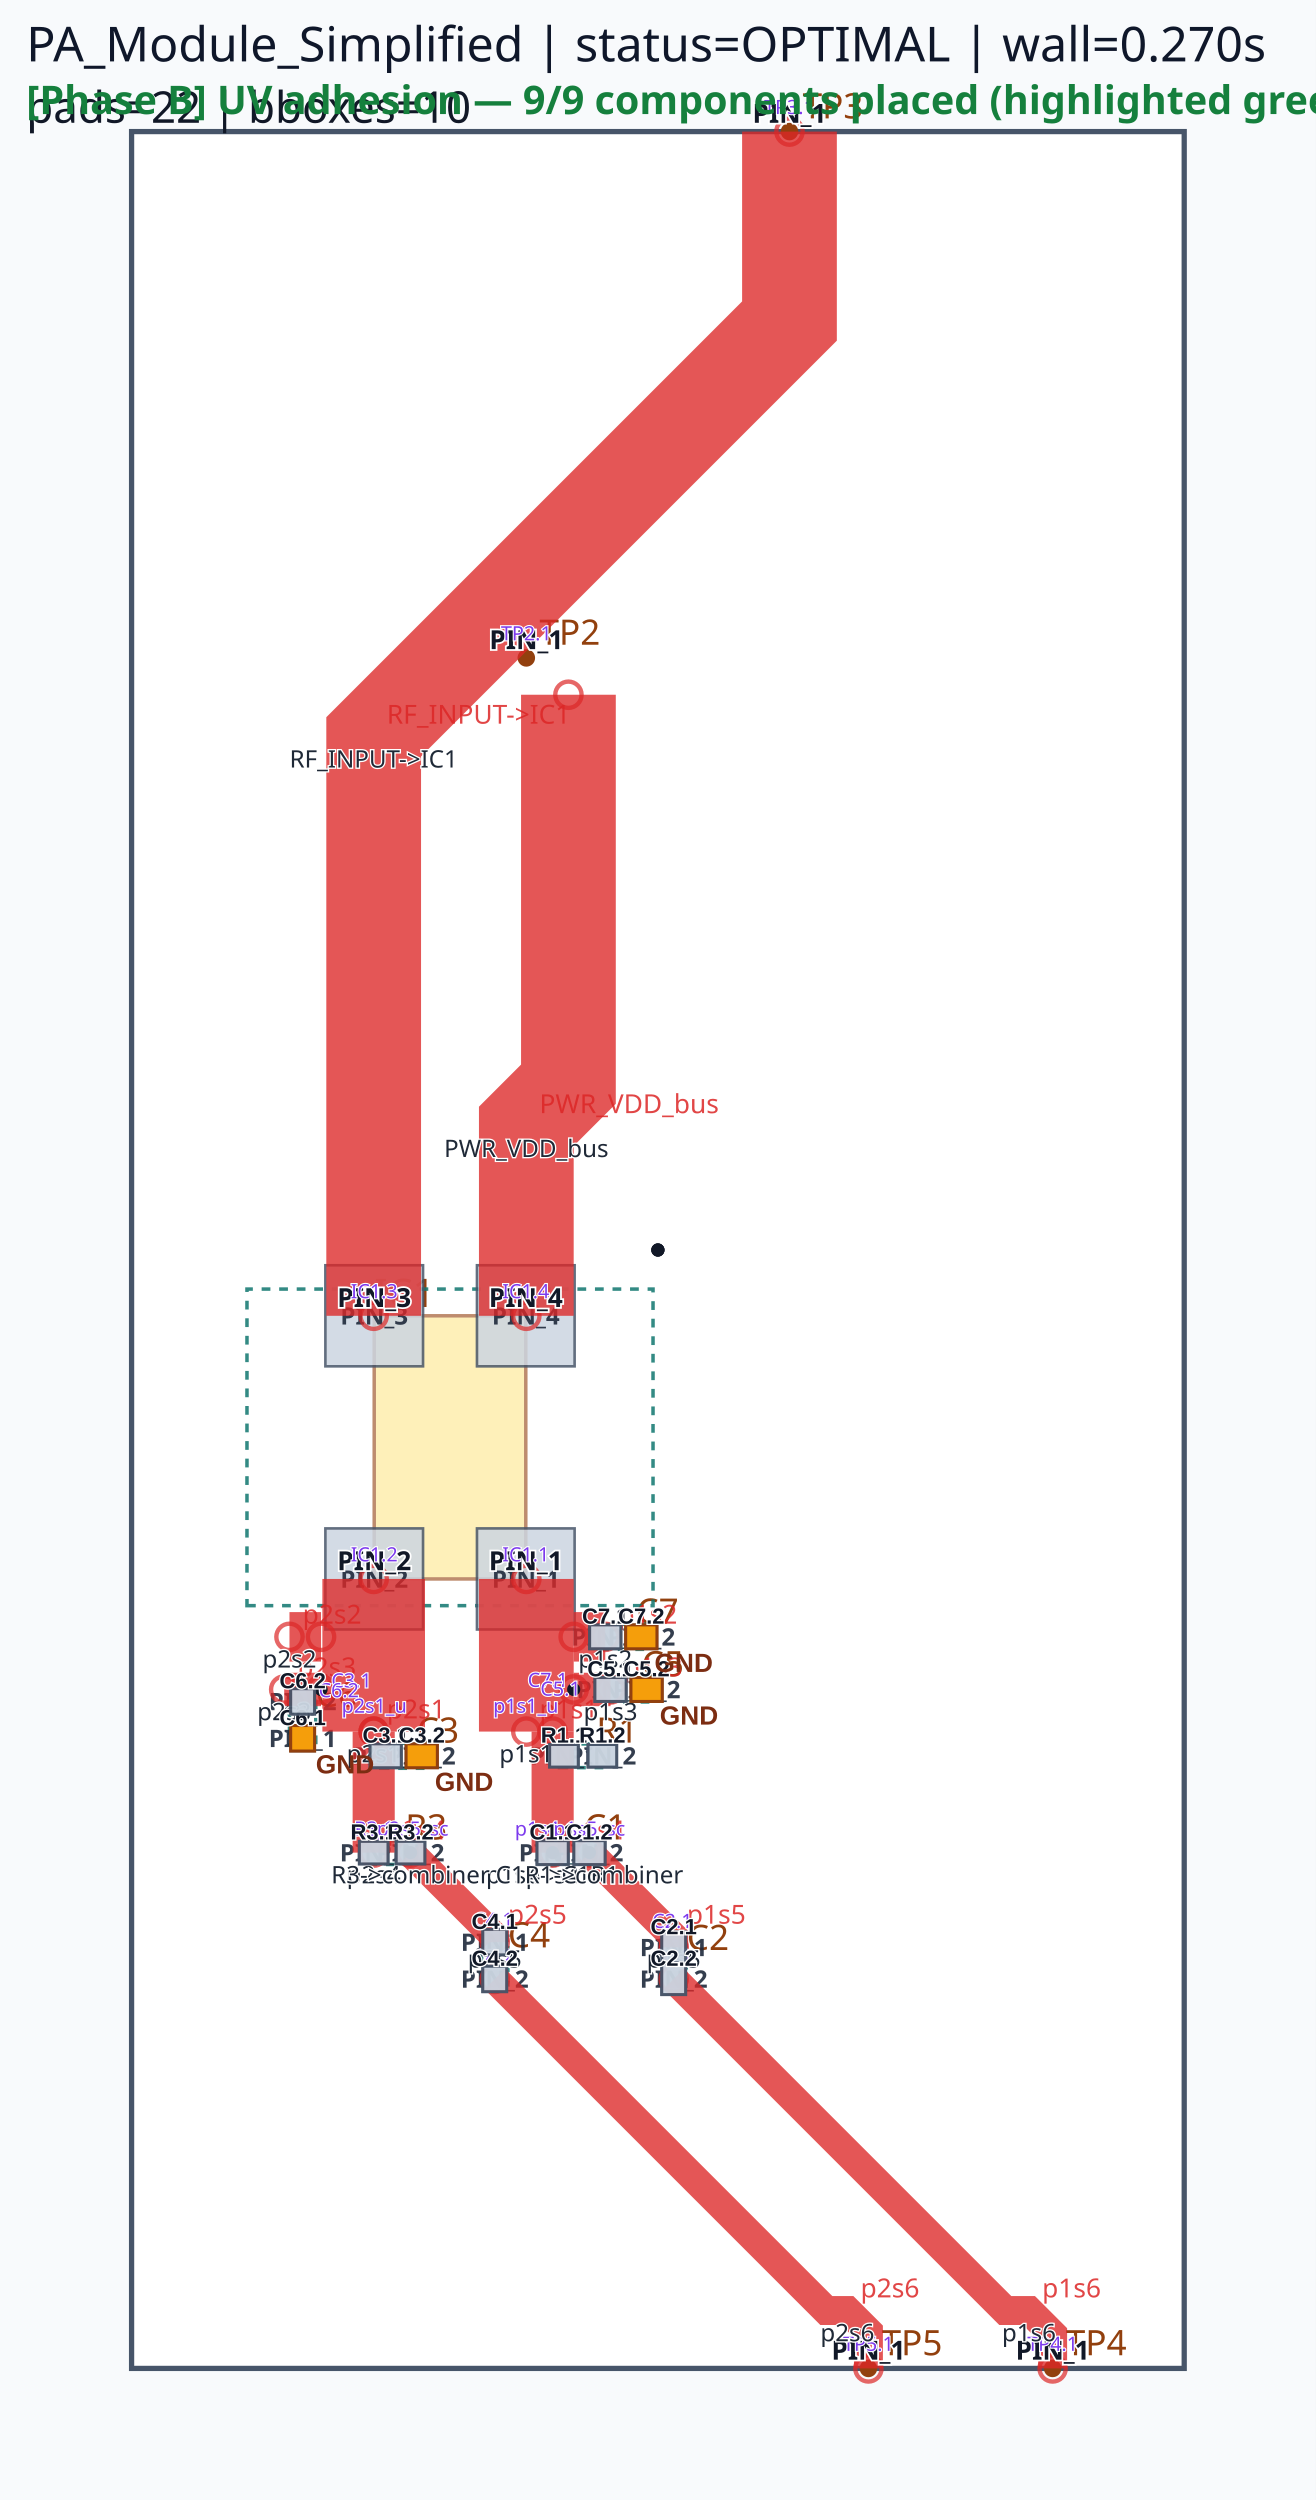
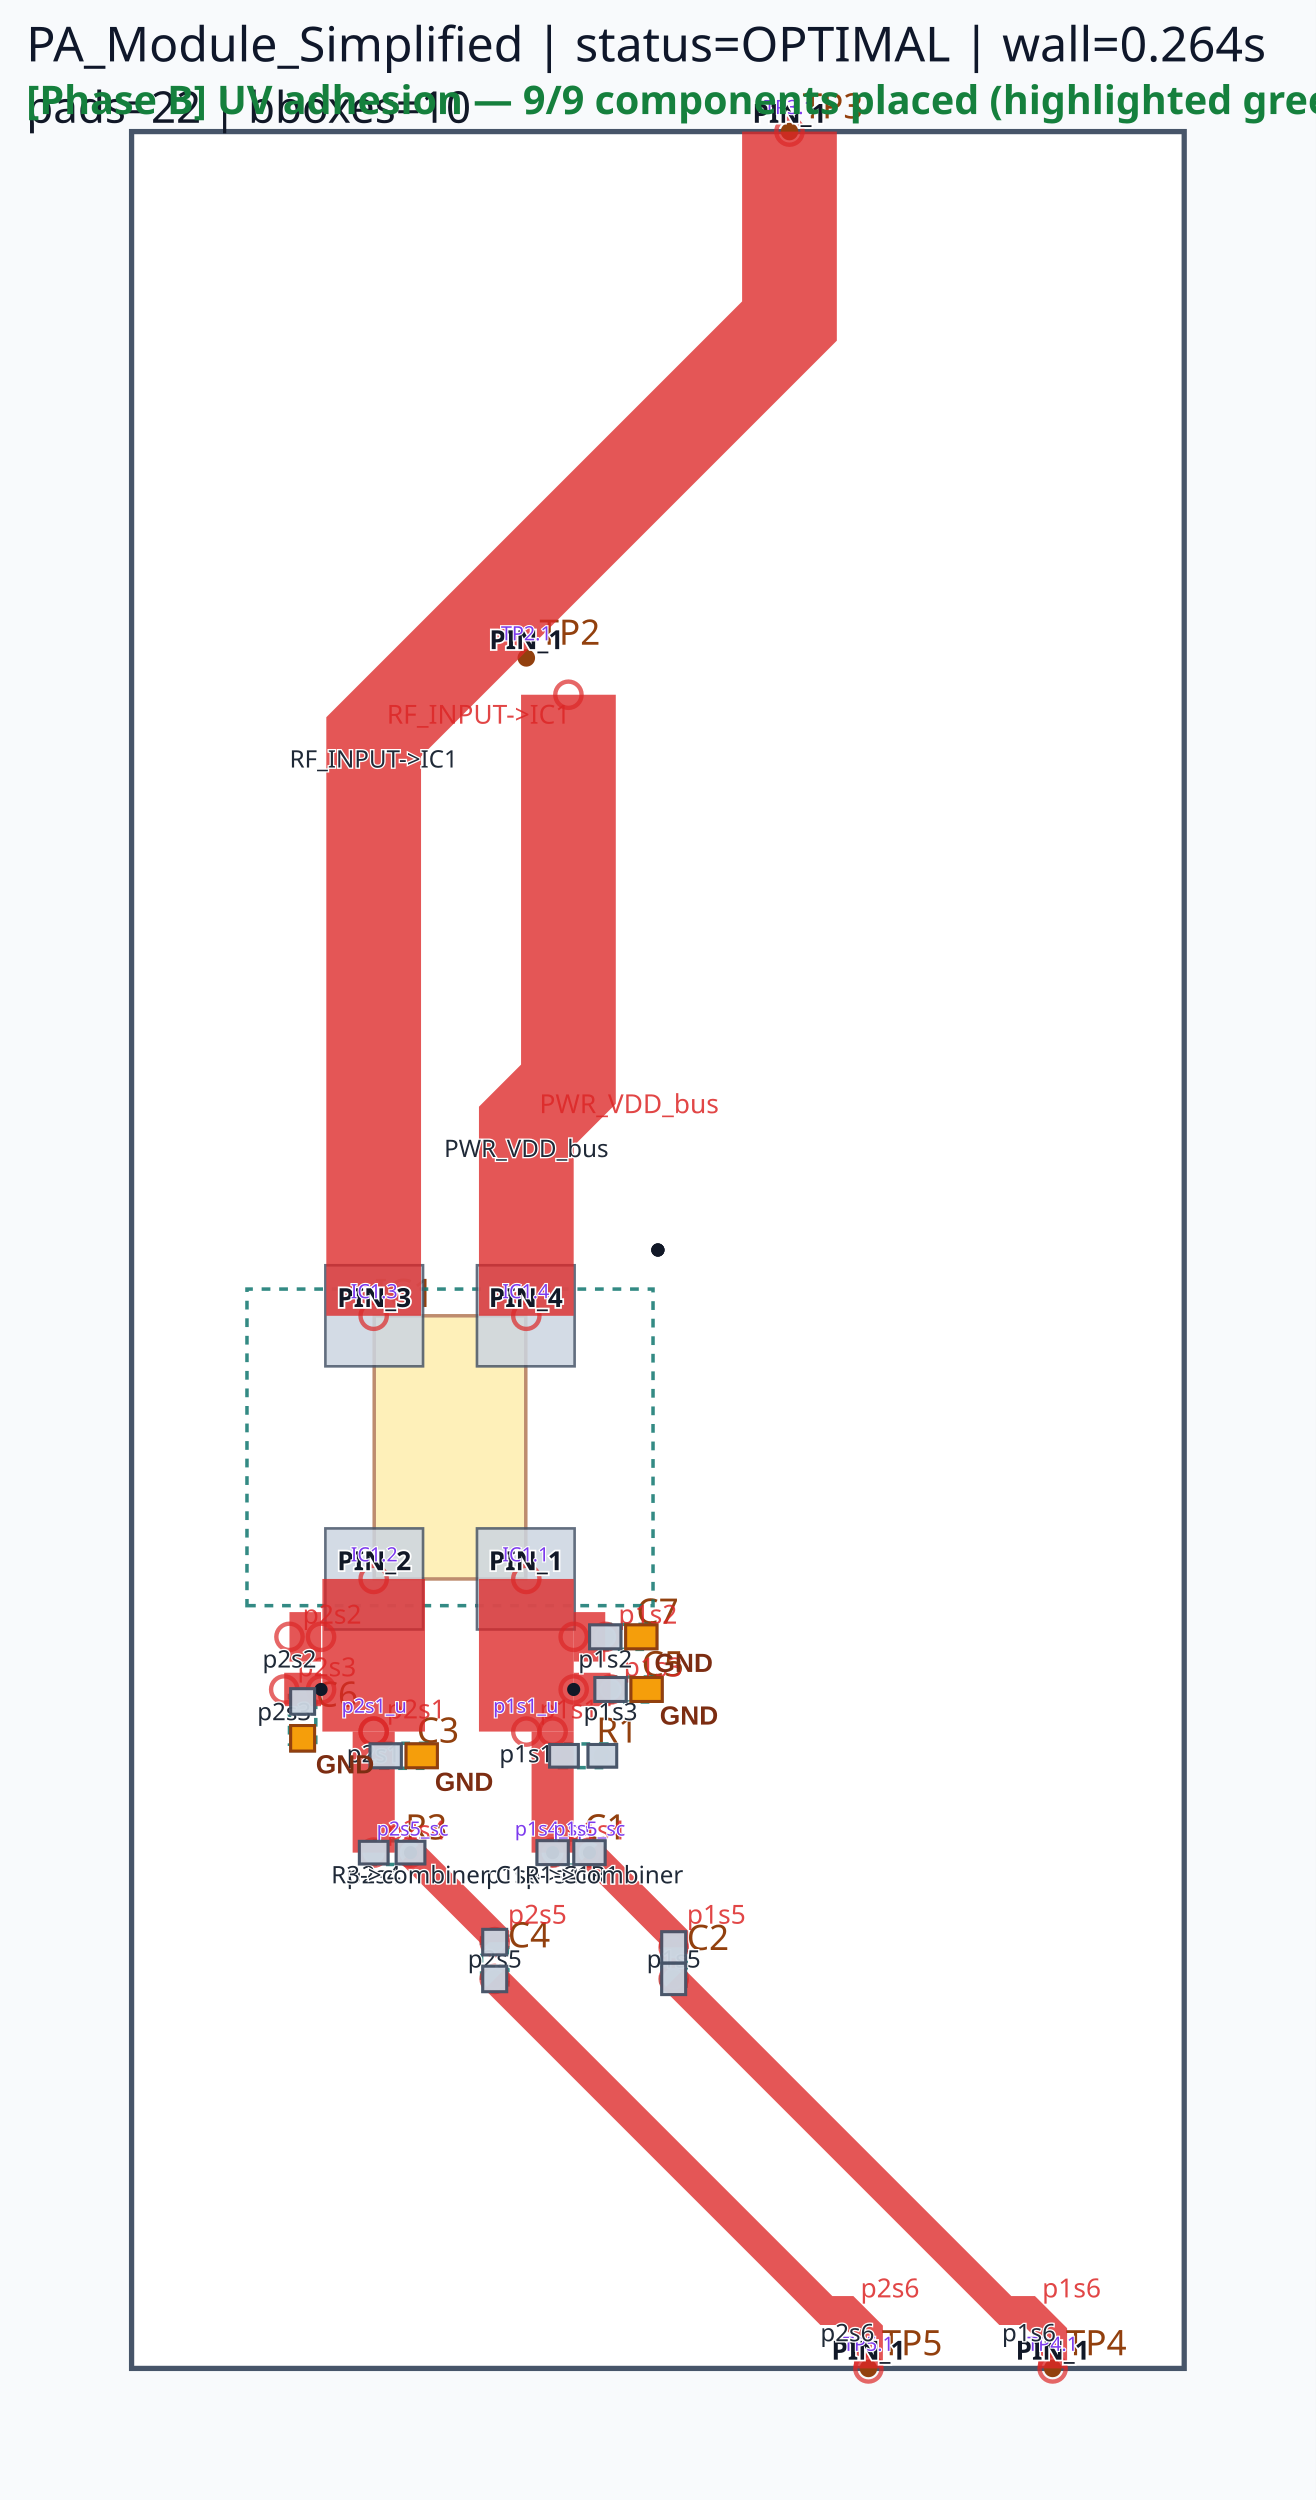
<svg xmlns="http://www.w3.org/2000/svg" viewBox="0 0 300.0 570.0" width="300.0" height="570.0">
  <rect x="0" y="0" width="100%" height="100%" fill="#f8fafc" />
  <rect x="30.00" y="30.00" width="240.00" height="510.00" fill="#ffffff" stroke="#475569" stroke-width="1.2" />
  <rect x="85.32" y="300.00" width="34.56" height="60.00" fill="#fde68a" stroke="#92400e" stroke-width="0.8" opacity="0.6" />
  <text x="85.32" y="298.00" font-family="sans-serif" font-size="9" fill="#92400e">IC1</text>
  <circle cx="120.00" cy="150.00" r="2" fill="#92400e" />
  <text x="123.00" y="147.00" font-family="sans-serif" font-size="8" fill="#92400e">TP2</text>
  <circle cx="180.00" cy="30.00" r="2" fill="#92400e" />
  <text x="183.00" y="27.00" font-family="sans-serif" font-size="8" fill="#92400e">TP3</text>
  <circle cx="240.00" cy="540.00" r="2" fill="#92400e" />
  <text x="243.00" y="537.00" font-family="sans-serif" font-size="8" fill="#92400e">TP4</text>
  <circle cx="198.00" cy="540.00" r="2" fill="#92400e" />
  <text x="201.00" y="537.00" font-family="sans-serif" font-size="8" fill="#92400e">TP5</text>
  <circle cx="126.00" cy="422.40" r="2" fill="#92400e" />
  <circle cx="134.40" cy="422.40" r="2" fill="#92400e" />
  <text x="133.20" y="419.40" font-family="sans-serif" font-size="8" fill="#92400e">C1</text>
  <circle cx="153.60" cy="444.00" r="2" fill="#92400e" />
  <circle cx="153.60" cy="451.20" r="2" fill="#92400e" />
  <text x="156.60" y="444.60" font-family="sans-serif" font-size="8" fill="#92400e">C2</text>
  <circle cx="112.80" cy="442.80" r="2" fill="#92400e" />
  <circle cx="112.80" cy="451.20" r="2" fill="#92400e" />
  <text x="115.80" y="444.00" font-family="sans-serif" font-size="8" fill="#92400e">C4</text>
  <circle cx="128.58" cy="400.32" r="2" fill="#92400e" />
  <circle cx="137.34" cy="400.32" r="2" fill="#92400e" />
  <text x="135.96" y="397.32" font-family="sans-serif" font-size="8" fill="#92400e">R1</text>
  <circle cx="85.20" cy="422.40" r="2" fill="#92400e" />
  <circle cx="93.60" cy="422.40" r="2" fill="#92400e" />
  <text x="92.40" y="419.40" font-family="sans-serif" font-size="8" fill="#92400e">R3</text>
  <circle cx="87.93" cy="400.32" r="2" fill="#92400e" />
  <circle cx="96.15" cy="400.32" r="2" fill="#92400e" />
  <text x="95.04" y="397.32" font-family="sans-serif" font-size="8" fill="#92400e">C3</text>
  <circle cx="139.20" cy="385.20" r="2" fill="#92400e" />
  <circle cx="147.42" cy="385.20" r="2" fill="#92400e" />
  <text x="146.31" y="382.20" font-family="sans-serif" font-size="8" fill="#92400e">C5</text>
  <circle cx="69.00" cy="396.33" r="2" fill="#92400e" />
  <circle cx="69.00" cy="387.93" r="2" fill="#92400e" />
  <text x="72.00" y="389.13" font-family="sans-serif" font-size="8" fill="#92400e">C6</text>
  <circle cx="138.00" cy="373.20" r="2" fill="#92400e" />
  <circle cx="146.22" cy="373.20" r="2" fill="#92400e" />
  <text x="145.11" y="370.20" font-family="sans-serif" font-size="8" fill="#92400e">C7</text>
  <path d="M 56.31,366.09 L 148.89,366.09 L 148.89,293.91 L 56.31,293.91 Z" class="component-bbox" fill="none" stroke="#0f766e" stroke-width="0.8" stroke-dasharray="2 2" opacity="0.85" />
  <path d="M 124.95,425.25 L 135.45,425.25 L 135.45,419.55 L 124.95,419.55 Z" class="component-bbox" fill="none" stroke="#0f766e" stroke-width="0.8" stroke-dasharray="2 2" opacity="0.85" />
  <path d="M 150.75,442.35 L 150.75,452.85 L 156.45,452.85 L 156.45,442.35 Z" class="component-bbox" fill="none" stroke="#0f766e" stroke-width="0.8" stroke-dasharray="2 2" opacity="0.85" />
  <path d="M 109.80,441.45 L 109.80,452.55 L 115.80,452.55 L 115.80,441.45 Z" class="component-bbox" fill="none" stroke="#0f766e" stroke-width="0.8" stroke-dasharray="2 2" opacity="0.85" />
  <path d="M 127.56,403.02 L 138.36,403.02 L 138.36,397.62 L 127.56,397.62 Z" class="component-bbox" fill="none" stroke="#0f766e" stroke-width="0.8" stroke-dasharray="2 2" opacity="0.85" />
  <path d="M 84.00,425.10 L 94.80,425.10 L 94.80,419.70 L 84.00,419.70 Z" class="component-bbox" fill="none" stroke="#0f766e" stroke-width="0.8" stroke-dasharray="2 2" opacity="0.85" />
  <path d="M 86.79,403.17 L 97.29,403.17 L 97.29,397.47 L 86.79,397.47 Z" class="component-bbox" fill="none" stroke="#0f766e" stroke-width="0.8" stroke-dasharray="2 2" opacity="0.85" />
  <path d="M 138.06,388.05 L 148.56,388.05 L 148.56,382.35 L 138.06,382.35 Z" class="component-bbox" fill="none" stroke="#0f766e" stroke-width="0.8" stroke-dasharray="2 2" opacity="0.85" />
  <path d="M 72.00,397.68 L 72.00,386.58 L 66.00,386.58 L 66.00,397.68 Z" class="component-bbox" fill="none" stroke="#0f766e" stroke-width="0.8" stroke-dasharray="2 2" opacity="0.85" />
  <path d="M 136.86,376.05 L 147.36,376.05 L 147.36,370.35 L 136.86,370.35 Z" class="component-bbox" fill="none" stroke="#0f766e" stroke-width="0.8" stroke-dasharray="2 2" opacity="0.85" />
  <polygon points="108.75,348.48 108.75,371.52 131.01,371.52 131.01,348.48" fill="#cbd5e1" stroke="#475569" stroke-width="0.6" opacity="0.85" />
-   <text x="119.88" y="362.00" font-family="sans-serif" font-size="5.5" text-anchor="middle" font-weight="bold" fill="#1e293b" opacity="0.9">PIN_1</text>
  <polygon points="74.19,348.48 74.19,371.52 96.45,371.52 96.45,348.48" fill="#cbd5e1" stroke="#475569" stroke-width="0.6" opacity="0.85" />
-   <text x="85.32" y="362.00" font-family="sans-serif" font-size="5.5" text-anchor="middle" font-weight="bold" fill="#1e293b" opacity="0.9">PIN_2</text>
  <polygon points="96.45,311.52 96.45,288.48 74.19,288.48 74.19,311.52" fill="#cbd5e1" stroke="#475569" stroke-width="0.6" opacity="0.85" />
-   <text x="85.32" y="302.00" font-family="sans-serif" font-size="5.5" text-anchor="middle" font-weight="bold" fill="#1e293b" opacity="0.9">PIN_3</text>
  <polygon points="131.01,311.52 131.01,288.48 108.75,288.48 108.75,311.52" fill="#cbd5e1" stroke="#475569" stroke-width="0.6" opacity="0.85" />
-   <text x="119.88" y="302.00" font-family="sans-serif" font-size="5.5" text-anchor="middle" font-weight="bold" fill="#1e293b" opacity="0.9">PIN_4</text>
  <polygon points="122.43,425.13 129.57,425.13 129.57,419.67 122.43,419.67" fill="#cbd5e1" stroke="#475569" stroke-width="0.6" opacity="0.85" />
-   <text x="126.00" y="424.40" font-family="sans-serif" font-size="5.5" text-anchor="middle" font-weight="bold" fill="#1e293b" opacity="0.9">PIN_1</text>
  <polygon points="130.83,425.13 137.97,425.13 137.97,419.67 130.83,419.67" fill="#cbd5e1" stroke="#475569" stroke-width="0.6" opacity="0.85" />
-   <text x="134.40" y="424.40" font-family="sans-serif" font-size="5.5" text-anchor="middle" font-weight="bold" fill="#1e293b" opacity="0.9">PIN_2</text>
  <polygon points="150.87,440.43 150.87,447.57 156.33,447.57 156.33,440.43" fill="#cbd5e1" stroke="#475569" stroke-width="0.6" opacity="0.85" />
-   <text x="153.60" y="446.00" font-family="sans-serif" font-size="5.5" text-anchor="middle" font-weight="bold" fill="#1e293b" opacity="0.9">PIN_1</text>
  <polygon points="150.87,447.63 150.87,454.77 156.33,454.77 156.33,447.63" fill="#cbd5e1" stroke="#475569" stroke-width="0.6" opacity="0.85" />
-   <text x="153.60" y="453.20" font-family="sans-serif" font-size="5.5" text-anchor="middle" font-weight="bold" fill="#1e293b" opacity="0.9">PIN_2</text>
  <polygon points="115.53,445.71 115.53,439.89 110.07,439.89 110.07,445.71" fill="#cbd5e1" stroke="#475569" stroke-width="0.6" opacity="0.85" />
-   <text x="112.80" y="444.80" font-family="sans-serif" font-size="5.5" text-anchor="middle" font-weight="bold" fill="#1e293b" opacity="0.9">PIN_1</text>
  <polygon points="110.07,448.29 110.07,454.11 115.53,454.11 115.53,448.29" fill="#cbd5e1" stroke="#475569" stroke-width="0.6" opacity="0.85" />
-   <text x="112.80" y="453.20" font-family="sans-serif" font-size="5.5" text-anchor="middle" font-weight="bold" fill="#1e293b" opacity="0.9">PIN_2</text>
  <polygon points="125.31,402.90 131.85,402.90 131.85,397.74 125.31,397.74" fill="#cbd5e1" stroke="#475569" stroke-width="0.6" opacity="0.85" />
-   <text x="128.58" y="402.32" font-family="sans-serif" font-size="5.5" text-anchor="middle" font-weight="bold" fill="#1e293b" opacity="0.9">PIN_1</text>
  <polygon points="134.07,402.90 140.61,402.90 140.61,397.74 134.07,397.74" fill="#cbd5e1" stroke="#475569" stroke-width="0.6" opacity="0.85" />
-   <text x="137.34" y="402.32" font-family="sans-serif" font-size="5.5" text-anchor="middle" font-weight="bold" fill="#1e293b" opacity="0.9">PIN_2</text>
  <polygon points="81.93,424.98 88.47,424.98 88.47,419.82 81.93,419.82" fill="#cbd5e1" stroke="#475569" stroke-width="0.6" opacity="0.85" />
-   <text x="85.20" y="424.40" font-family="sans-serif" font-size="5.5" text-anchor="middle" font-weight="bold" fill="#1e293b" opacity="0.9">PIN_1</text>
  <polygon points="90.33,424.98 96.87,424.98 96.87,419.82 90.33,419.82" fill="#cbd5e1" stroke="#475569" stroke-width="0.6" opacity="0.85" />
-   <text x="93.60" y="424.40" font-family="sans-serif" font-size="5.5" text-anchor="middle" font-weight="bold" fill="#1e293b" opacity="0.9">PIN_2</text>
  <polygon points="84.36,403.05 91.50,403.05 91.50,397.59 84.36,397.59" fill="#cbd5e1" stroke="#475569" stroke-width="0.6" opacity="0.85" />
-   <text x="87.93" y="402.32" font-family="sans-serif" font-size="5.5" text-anchor="middle" font-weight="bold" fill="#1e293b" opacity="0.9">PIN_1</text>
  <polygon points="92.58,403.05 99.72,403.05 99.72,397.59 92.58,397.59" fill="#cbd5e1" stroke="#475569" stroke-width="0.6" opacity="0.85" />
-   <text x="96.15" y="402.32" font-family="sans-serif" font-size="5.5" text-anchor="middle" font-weight="bold" fill="#1e293b" opacity="0.9">PIN_2</text>
  <polygon points="135.63,387.93 142.77,387.93 142.77,382.47 135.63,382.47" fill="#cbd5e1" stroke="#475569" stroke-width="0.6" opacity="0.85" />
-   <text x="139.20" y="387.20" font-family="sans-serif" font-size="5.5" text-anchor="middle" font-weight="bold" fill="#1e293b" opacity="0.9">PIN_1</text>
  <polygon points="143.85,387.93 150.99,387.93 150.99,382.47 143.85,382.47" fill="#cbd5e1" stroke="#475569" stroke-width="0.6" opacity="0.85" />
-   <text x="147.42" y="387.20" font-family="sans-serif" font-size="5.5" text-anchor="middle" font-weight="bold" fill="#1e293b" opacity="0.9">PIN_2</text>
  <polygon points="66.27,393.42 66.27,399.24 71.73,399.24 71.73,393.42" fill="#cbd5e1" stroke="#475569" stroke-width="0.6" opacity="0.85" />
-   <text x="69.00" y="398.33" font-family="sans-serif" font-size="5.5" text-anchor="middle" font-weight="bold" fill="#1e293b" opacity="0.9">PIN_1</text>
  <polygon points="71.73,390.84 71.73,385.02 66.27,385.02 66.27,390.84" fill="#cbd5e1" stroke="#475569" stroke-width="0.6" opacity="0.85" />
-   <text x="69.00" y="389.93" font-family="sans-serif" font-size="5.5" text-anchor="middle" font-weight="bold" fill="#1e293b" opacity="0.9">PIN_2</text>
  <polygon points="134.43,375.93 141.57,375.93 141.57,370.47 134.43,370.47" fill="#cbd5e1" stroke="#475569" stroke-width="0.6" opacity="0.85" />
-   <text x="138.00" y="375.20" font-family="sans-serif" font-size="5.5" text-anchor="middle" font-weight="bold" fill="#1e293b" opacity="0.9">PIN_1</text>
  <polygon points="142.65,375.93 149.79,375.93 149.79,370.47 142.65,370.47" fill="#cbd5e1" stroke="#475569" stroke-width="0.6" opacity="0.85" />
-   <text x="146.22" y="375.20" font-family="sans-serif" font-size="5.5" text-anchor="middle" font-weight="bold" fill="#1e293b" opacity="0.9">PIN_2</text>
  <polyline points="85.20,360.00 85.20,394.80" fill="none" stroke="#dc2626" stroke-width="23.40" stroke-linecap="butt" stroke-linejoin="miter" opacity="0.78" />
  <circle cx="85.20" cy="360.00" r="3" fill="none" stroke="#dc2626" stroke-width="1.0" opacity="0.7" />
  <circle cx="85.20" cy="394.80" r="3" fill="none" stroke="#dc2626" stroke-width="1.0" opacity="0.7" />
  <text x="88.20" y="391.80" font-family="sans-serif" font-size="6" fill="#dc2626" opacity="0.85">p2s1</text>
  <polyline points="120.00,360.00 120.00,394.80" fill="none" stroke="#dc2626" stroke-width="21.60" stroke-linecap="butt" stroke-linejoin="miter" opacity="0.78" />
  <circle cx="120.00" cy="360.00" r="3" fill="none" stroke="#dc2626" stroke-width="1.0" opacity="0.7" />
  <circle cx="120.00" cy="394.80" r="3" fill="none" stroke="#dc2626" stroke-width="1.0" opacity="0.7" />
  <text x="123.00" y="391.80" font-family="sans-serif" font-size="6" fill="#dc2626" opacity="0.85">p1s1</text>
  <polyline points="126.00,394.80 126.00,422.40" fill="none" stroke="#dc2626" stroke-width="9.60" stroke-linecap="butt" stroke-linejoin="miter" opacity="0.78" />
  <circle cx="126.00" cy="394.80" r="3" fill="none" stroke="#dc2626" stroke-width="1.0" opacity="0.7" />
  <circle cx="126.00" cy="422.40" r="3" fill="none" stroke="#dc2626" stroke-width="1.0" opacity="0.7" />
  <text x="129.00" y="419.40" font-family="sans-serif" font-size="6" fill="#dc2626" opacity="0.85">p1s4</text>
  <polyline points="85.20,394.80 85.20,422.40" fill="none" stroke="#dc2626" stroke-width="9.60" stroke-linecap="butt" stroke-linejoin="miter" opacity="0.78" />
  <circle cx="85.20" cy="394.80" r="3" fill="none" stroke="#dc2626" stroke-width="1.0" opacity="0.7" />
  <circle cx="85.20" cy="422.40" r="3" fill="none" stroke="#dc2626" stroke-width="1.0" opacity="0.7" />
  <text x="88.20" y="419.40" font-family="sans-serif" font-size="6" fill="#dc2626" opacity="0.85">p2s4</text>
  <polyline points="130.80,373.20 138.00,373.20" fill="none" stroke="#dc2626" stroke-width="11.28" stroke-linecap="butt" stroke-linejoin="miter" opacity="0.78" />
  <circle cx="130.80" cy="373.20" r="3" fill="none" stroke="#dc2626" stroke-width="1.0" opacity="0.7" />
  <circle cx="138.00" cy="373.20" r="3" fill="none" stroke="#dc2626" stroke-width="1.0" opacity="0.7" />
  <text x="141.00" y="370.20" font-family="sans-serif" font-size="6" fill="#dc2626" opacity="0.85">p1s2</text>
  <polyline points="73.20,373.20 66.00,373.20" fill="none" stroke="#dc2626" stroke-width="11.28" stroke-linecap="butt" stroke-linejoin="miter" opacity="0.78" />
  <circle cx="73.20" cy="373.20" r="3" fill="none" stroke="#dc2626" stroke-width="1.0" opacity="0.7" />
  <circle cx="66.00" cy="373.20" r="3" fill="none" stroke="#dc2626" stroke-width="1.0" opacity="0.7" />
  <text x="69.00" y="370.20" font-family="sans-serif" font-size="6" fill="#dc2626" opacity="0.85">p2s2</text>
  <polyline points="134.40,422.40 153.60,441.60 153.60,444.00" fill="none" stroke="#dc2626" stroke-width="6.60" stroke-linecap="butt" stroke-linejoin="miter" opacity="0.78" />
  <circle cx="134.40" cy="422.40" r="3" fill="none" stroke="#dc2626" stroke-width="1.0" opacity="0.7" />
  <circle cx="153.60" cy="444.00" r="3" fill="none" stroke="#dc2626" stroke-width="1.0" opacity="0.7" />
  <text x="156.60" y="438.60" font-family="sans-serif" font-size="6" fill="#dc2626" opacity="0.85">p1s5</text>
  <polyline points="93.60,422.40 112.80,441.60 112.80,442.80" fill="none" stroke="#dc2626" stroke-width="6.60" stroke-linecap="butt" stroke-linejoin="miter" opacity="0.78" />
  <circle cx="93.60" cy="422.40" r="3" fill="none" stroke="#dc2626" stroke-width="1.0" opacity="0.7" />
  <circle cx="112.80" cy="442.80" r="3" fill="none" stroke="#dc2626" stroke-width="1.0" opacity="0.7" />
  <text x="115.80" y="438.60" font-family="sans-serif" font-size="6" fill="#dc2626" opacity="0.85">p2s5</text>
  <polyline points="130.80,385.20 139.20,385.20" fill="none" stroke="#dc2626" stroke-width="7.62" stroke-linecap="butt" stroke-linejoin="miter" opacity="0.78" />
  <circle cx="130.80" cy="385.20" r="3" fill="none" stroke="#dc2626" stroke-width="1.0" opacity="0.7" />
  <circle cx="139.20" cy="385.20" r="3" fill="none" stroke="#dc2626" stroke-width="1.0" opacity="0.7" />
  <text x="142.20" y="382.20" font-family="sans-serif" font-size="6" fill="#dc2626" opacity="0.85">p1s3</text>
  <polyline points="73.20,385.20 64.80,385.20" fill="none" stroke="#dc2626" stroke-width="7.62" stroke-linecap="butt" stroke-linejoin="miter" opacity="0.78" />
  <circle cx="73.20" cy="385.20" r="3" fill="none" stroke="#dc2626" stroke-width="1.0" opacity="0.7" />
  <circle cx="64.80" cy="385.20" r="3" fill="none" stroke="#dc2626" stroke-width="1.0" opacity="0.7" />
  <text x="67.80" y="382.20" font-family="sans-serif" font-size="6" fill="#dc2626" opacity="0.85">p2s3</text>
  <polyline points="180.00,30.00 180.00,73.20 85.20,168.00 85.20,300.00" fill="none" stroke="#dc2626" stroke-width="21.60" stroke-linecap="butt" stroke-linejoin="miter" opacity="0.78" />
  <circle cx="180.00" cy="30.00" r="3" fill="none" stroke="#dc2626" stroke-width="1.0" opacity="0.7" />
  <circle cx="85.20" cy="300.00" r="3" fill="none" stroke="#dc2626" stroke-width="1.0" opacity="0.7" />
  <text x="88.20" y="165.00" font-family="sans-serif" font-size="6" fill="#dc2626" opacity="0.85">RF_INPUT-&gt;IC1</text>
  <polyline points="129.60,158.40 129.60,247.20 120.00,256.80 120.00,300.00" fill="none" stroke="#dc2626" stroke-width="21.60" stroke-linecap="butt" stroke-linejoin="miter" opacity="0.78" />
  <circle cx="129.60" cy="158.40" r="3" fill="none" stroke="#dc2626" stroke-width="1.0" opacity="0.7" />
  <circle cx="120.00" cy="300.00" r="3" fill="none" stroke="#dc2626" stroke-width="1.0" opacity="0.7" />
  <text x="123.00" y="253.80" font-family="sans-serif" font-size="6" fill="#dc2626" opacity="0.85">PWR_VDD_bus</text>
  <polyline points="153.60,451.20 229.20,526.80 234.60,526.80 240.00,532.20 240.00,540.00" fill="none" stroke="#dc2626" stroke-width="6.60" stroke-linecap="butt" stroke-linejoin="miter" opacity="0.78" />
  <circle cx="153.60" cy="451.20" r="3" fill="none" stroke="#dc2626" stroke-width="1.0" opacity="0.7" />
  <circle cx="240.00" cy="540.00" r="3" fill="none" stroke="#dc2626" stroke-width="1.0" opacity="0.7" />
  <text x="237.60" y="523.80" font-family="sans-serif" font-size="6" fill="#dc2626" opacity="0.85">p1s6</text>
  <polyline points="112.80,451.20 188.40,526.80 193.20,526.80 198.00,531.60 198.00,540.00" fill="none" stroke="#dc2626" stroke-width="6.60" stroke-linecap="butt" stroke-linejoin="miter" opacity="0.78" />
  <circle cx="112.80" cy="451.20" r="3" fill="none" stroke="#dc2626" stroke-width="1.0" opacity="0.7" />
  <circle cx="198.00" cy="540.00" r="3" fill="none" stroke="#dc2626" stroke-width="1.0" opacity="0.7" />
  <text x="196.20" y="523.80" font-family="sans-serif" font-size="6" fill="#dc2626" opacity="0.85">p2s6</text>
  <circle cx="130.80" cy="385.20" r="1.5" fill="#111827" />
  <circle cx="150.00" cy="285.00" r="1.5" fill="#111827" />
  <circle cx="126.00" cy="422.40" r="1.5" fill="#111827" />
  <circle cx="134.40" cy="422.40" r="1.5" fill="#111827" />
  <circle cx="73.20" cy="385.20" r="1.5" fill="#111827" />
  <circle cx="150.00" cy="285.00" r="1.5" fill="#111827" />
  <circle cx="150.00" cy="285.00" r="1.5" fill="#111827" />
  <circle cx="93.60" cy="422.40" r="1.5" fill="#111827" />
-   <text x="6" y="14" font-family="sans-serif" font-size="11" fill="#0f172a">PA_Module_Simplified | status=OPTIMAL | wall=0.270s</text>
+   <text x="6" y="14" font-family="sans-serif" font-size="11" fill="#0f172a">PA_Module_Simplified | status=OPTIMAL | wall=0.264s</text>
  <text x="6" y="28" font-family="sans-serif" font-size="10" fill="#111827">pads=22 | bboxes=10</text>
  <text x="119.88" y="358.00" font-family="sans-serif" font-size="6" text-anchor="middle" font-weight="bold" fill="#111827" stroke="#ffffff" stroke-width="0.8" paint-order="stroke">PIN_1</text>
  <text x="85.32" y="358.00" font-family="sans-serif" font-size="6" text-anchor="middle" font-weight="bold" fill="#111827" stroke="#ffffff" stroke-width="0.8" paint-order="stroke">PIN_2</text>
  <text x="85.32" y="298.00" font-family="sans-serif" font-size="6" text-anchor="middle" font-weight="bold" fill="#111827" stroke="#ffffff" stroke-width="0.8" paint-order="stroke">PIN_3</text>
  <text x="119.88" y="298.00" font-family="sans-serif" font-size="6" text-anchor="middle" font-weight="bold" fill="#111827" stroke="#ffffff" stroke-width="0.8" paint-order="stroke">PIN_4</text>
  <text x="120.00" y="148.00" font-family="sans-serif" font-size="6" text-anchor="middle" font-weight="bold" fill="#111827" stroke="#ffffff" stroke-width="0.8" paint-order="stroke">PIN_1</text>
  <text x="180.00" y="28.00" font-family="sans-serif" font-size="6" text-anchor="middle" font-weight="bold" fill="#111827" stroke="#ffffff" stroke-width="0.8" paint-order="stroke">PIN_1</text>
  <text x="240.00" y="538.00" font-family="sans-serif" font-size="6" text-anchor="middle" font-weight="bold" fill="#111827" stroke="#ffffff" stroke-width="0.8" paint-order="stroke">PIN_1</text>
  <text x="198.00" y="538.00" font-family="sans-serif" font-size="6" text-anchor="middle" font-weight="bold" fill="#111827" stroke="#ffffff" stroke-width="0.8" paint-order="stroke">PIN_1</text>
  <text x="85.32" y="356.00" font-family="sans-serif" font-size="4.5" fill="#7c3aed" text-anchor="middle" stroke="#ffffff" stroke-width="0.5" paint-order="stroke">IC1.2</text>
  <text x="85.32" y="390.50" font-family="sans-serif" font-size="4.5" fill="#7c3aed" text-anchor="middle" stroke="#ffffff" stroke-width="0.5" paint-order="stroke">p2s1_u</text>
  <text x="119.88" y="356.00" font-family="sans-serif" font-size="4.5" fill="#7c3aed" text-anchor="middle" stroke="#ffffff" stroke-width="0.5" paint-order="stroke">IC1.1</text>
  <text x="119.88" y="390.50" font-family="sans-serif" font-size="4.5" fill="#7c3aed" text-anchor="middle" stroke="#ffffff" stroke-width="0.5" paint-order="stroke">p1s1_u</text>
  <text x="125.88" y="418.52" font-family="sans-serif" font-size="4.5" fill="#7c3aed" text-anchor="middle" stroke="#ffffff" stroke-width="0.5" paint-order="stroke">p1s4_sp</text>
-   <text x="85.32" y="418.52" font-family="sans-serif" font-size="4.5" fill="#7c3aed" text-anchor="middle" stroke="#ffffff" stroke-width="0.5" paint-order="stroke">R3.1</text>
-   <text x="124.91" y="384.62" font-family="sans-serif" font-size="4.5" fill="#7c3aed" text-anchor="middle" stroke="#ffffff" stroke-width="0.5" paint-order="stroke">C7.1</text>
-   <text x="80.15" y="384.74" font-family="sans-serif" font-size="4.5" fill="#7c3aed" text-anchor="middle" stroke="#ffffff" stroke-width="0.5" paint-order="stroke">C3.1</text>
  <text x="134.37" y="418.52" font-family="sans-serif" font-size="4.5" fill="#7c3aed" text-anchor="middle" stroke="#ffffff" stroke-width="0.5" paint-order="stroke">p1s5_sc</text>
-   <text x="153.30" y="439.58" font-family="sans-serif" font-size="4.5" fill="#7c3aed" text-anchor="middle" stroke="#ffffff" stroke-width="0.5" paint-order="stroke">C2.1</text>
  <text x="94.08" y="418.52" font-family="sans-serif" font-size="4.5" fill="#7c3aed" text-anchor="middle" stroke="#ffffff" stroke-width="0.5" paint-order="stroke">p2s5_sc</text>
-   <text x="112.49" y="439.33" font-family="sans-serif" font-size="4.5" fill="#7c3aed" text-anchor="middle" stroke="#ffffff" stroke-width="0.5" paint-order="stroke">C4.1</text>
-   <text x="127.80" y="386.62" font-family="sans-serif" font-size="4.5" fill="#7c3aed" text-anchor="middle" stroke="#ffffff" stroke-width="0.5" paint-order="stroke">C5.1</text>
-   <text x="77.23" y="386.98" font-family="sans-serif" font-size="4.5" fill="#7c3aed" text-anchor="middle" stroke="#ffffff" stroke-width="0.5" paint-order="stroke">C6.2</text>
  <text x="180.00" y="26.00" font-family="sans-serif" font-size="4.5" fill="#7c3aed" text-anchor="middle" stroke="#ffffff" stroke-width="0.5" paint-order="stroke">TP3.1</text>
  <text x="85.32" y="296.00" font-family="sans-serif" font-size="4.5" fill="#7c3aed" text-anchor="middle" stroke="#ffffff" stroke-width="0.5" paint-order="stroke">IC1.3</text>
  <text x="120.00" y="146.00" font-family="sans-serif" font-size="4.5" fill="#7c3aed" text-anchor="middle" stroke="#ffffff" stroke-width="0.5" paint-order="stroke">TP2.1</text>
  <text x="119.88" y="296.00" font-family="sans-serif" font-size="4.5" fill="#7c3aed" text-anchor="middle" stroke="#ffffff" stroke-width="0.5" paint-order="stroke">IC1.4</text>
-   <text x="153.30" y="447.80" font-family="sans-serif" font-size="4.5" fill="#7c3aed" text-anchor="middle" stroke="#ffffff" stroke-width="0.5" paint-order="stroke">C2.2</text>
  <text x="240.00" y="536.00" font-family="sans-serif" font-size="4.5" fill="#7c3aed" text-anchor="middle" stroke="#ffffff" stroke-width="0.5" paint-order="stroke">TP4.1</text>
-   <text x="112.49" y="447.73" font-family="sans-serif" font-size="4.5" fill="#7c3aed" text-anchor="middle" stroke="#ffffff" stroke-width="0.5" paint-order="stroke">C4.2</text>
  <text x="198.00" y="536.00" font-family="sans-serif" font-size="4.5" fill="#7c3aed" text-anchor="middle" stroke="#ffffff" stroke-width="0.5" paint-order="stroke">TP5.1</text>
  <circle cx="85.20" cy="394.80" r="3" fill="rgba(0,0,0,0)" />
  <text x="85.20" y="401.80" font-family="sans-serif" font-size="5.5" fill="#1f2937" text-anchor="middle" stroke="#ffffff" stroke-width="0.6" paint-order="stroke">p2s1</text>
  <circle cx="120.00" cy="394.80" r="3" fill="rgba(0,0,0,0)" />
  <text x="120.00" y="401.80" font-family="sans-serif" font-size="5.5" fill="#1f2937" text-anchor="middle" stroke="#ffffff" stroke-width="0.6" paint-order="stroke">p1s1</text>
  <circle cx="126.00" cy="422.40" r="3" fill="rgba(0,0,0,0)" />
  <text x="126.00" y="429.40" font-family="sans-serif" font-size="5.5" fill="#1f2937" text-anchor="middle" stroke="#ffffff" stroke-width="0.6" paint-order="stroke">p1s4</text>
  <circle cx="85.20" cy="422.40" r="3" fill="rgba(0,0,0,0)" />
  <text x="85.20" y="429.40" font-family="sans-serif" font-size="5.5" fill="#1f2937" text-anchor="middle" stroke="#ffffff" stroke-width="0.6" paint-order="stroke">p2s4</text>
  <circle cx="138.00" cy="373.20" r="3" fill="rgba(0,0,0,0)" />
  <text x="138.00" y="380.20" font-family="sans-serif" font-size="5.5" fill="#1f2937" text-anchor="middle" stroke="#ffffff" stroke-width="0.6" paint-order="stroke">p1s2</text>
  <circle cx="66.00" cy="373.20" r="3" fill="rgba(0,0,0,0)" />
  <text x="66.00" y="380.20" font-family="sans-serif" font-size="5.5" fill="#1f2937" text-anchor="middle" stroke="#ffffff" stroke-width="0.6" paint-order="stroke">p2s2</text>
  <circle cx="153.60" cy="441.60" r="3" fill="rgba(0,0,0,0)" />
  <text x="153.60" y="448.60" font-family="sans-serif" font-size="5.5" fill="#1f2937" text-anchor="middle" stroke="#ffffff" stroke-width="0.6" paint-order="stroke">p1s5</text>
  <circle cx="112.80" cy="441.60" r="3" fill="rgba(0,0,0,0)" />
  <text x="112.80" y="448.60" font-family="sans-serif" font-size="5.5" fill="#1f2937" text-anchor="middle" stroke="#ffffff" stroke-width="0.6" paint-order="stroke">p2s5</text>
  <circle cx="139.20" cy="385.20" r="3" fill="rgba(0,0,0,0)" />
  <text x="139.20" y="392.20" font-family="sans-serif" font-size="5.5" fill="#1f2937" text-anchor="middle" stroke="#ffffff" stroke-width="0.6" paint-order="stroke">p1s3</text>
  <circle cx="64.80" cy="385.20" r="3" fill="rgba(0,0,0,0)" />
  <text x="64.80" y="392.20" font-family="sans-serif" font-size="5.5" fill="#1f2937" text-anchor="middle" stroke="#ffffff" stroke-width="0.6" paint-order="stroke">p2s3</text>
  <circle cx="85.20" cy="168.00" r="3" fill="rgba(0,0,0,0)" />
  <text x="85.20" y="175.00" font-family="sans-serif" font-size="5.5" fill="#1f2937" text-anchor="middle" stroke="#ffffff" stroke-width="0.6" paint-order="stroke">RF_INPUT-&gt;IC1</text>
  <circle cx="120.00" cy="256.80" r="3" fill="rgba(0,0,0,0)" />
  <text x="120.00" y="263.80" font-family="sans-serif" font-size="5.5" fill="#1f2937" text-anchor="middle" stroke="#ffffff" stroke-width="0.6" paint-order="stroke">PWR_VDD_bus</text>
  <circle cx="234.60" cy="526.80" r="3" fill="rgba(0,0,0,0)" />
  <text x="234.60" y="533.80" font-family="sans-serif" font-size="5.5" fill="#1f2937" text-anchor="middle" stroke="#ffffff" stroke-width="0.6" paint-order="stroke">p1s6</text>
  <circle cx="193.20" cy="526.80" r="3" fill="rgba(0,0,0,0)" />
  <text x="193.20" y="533.80" font-family="sans-serif" font-size="5.5" fill="#1f2937" text-anchor="middle" stroke="#ffffff" stroke-width="0.6" paint-order="stroke">p2s6</text>
  <circle cx="126.00" cy="422.40" r="3" fill="rgba(0,0,0,0)" />
  <text x="126.00" y="429.40" font-family="sans-serif" font-size="5.5" fill="#1f2937" text-anchor="middle" stroke="#ffffff" stroke-width="0.6" paint-order="stroke">p1s4-&gt;C1R1</text>
  <circle cx="134.40" cy="422.40" r="3" fill="rgba(0,0,0,0)" />
  <text x="134.40" y="429.40" font-family="sans-serif" font-size="5.5" fill="#1f2937" text-anchor="middle" stroke="#ffffff" stroke-width="0.6" paint-order="stroke">C1R1-&gt;combiner</text>
  <circle cx="93.60" cy="422.40" r="3" fill="rgba(0,0,0,0)" />
  <text x="93.60" y="429.40" font-family="sans-serif" font-size="5.5" fill="#1f2937" text-anchor="middle" stroke="#ffffff" stroke-width="0.6" paint-order="stroke">R3-&gt;combiner</text>
  <style>.prea-rlc-bbox{fill:#ecfdf5;stroke:#0f766e;stroke-width:0.8;stroke-dasharray:2 2;opacity:0.85;}.prea-rlc-pad{fill:#cbd5e1;stroke:#475569;stroke-width:0.7;opacity:0.95;}.prea-gnd-pin{fill:#f59e0b;stroke:#92400e;stroke-width:0.7;}.phb-name-label{fill:#0f172a;font-family:Arial,sans-serif;font-size:7px;font-weight:bold;}.phb-net-label{fill:#7c2d12;font-family:Arial,sans-serif;font-size:6px;font-weight:bold;}.phb-pin-label{fill:#111827;font-family:Arial,sans-serif;font-size:5px;font-weight:bold;stroke:#ffffff;stroke-width:0.6;paint-order:stroke;}</style>
  <g class="phaseB-rlc">
    <polygon class="prea-rlc-pad" points="122.43,425.13 129.57,425.13 129.57,419.67 122.43,419.67" />
-     <text class="phb-pin-label" x="126.00" y="419.40" text-anchor="middle">C1.1</text>
    <polygon class="prea-rlc-pad" points="130.83,425.13 137.97,425.13 137.97,419.67 130.83,419.67" />
-     <text class="phb-pin-label" x="134.40" y="419.40" text-anchor="middle">C1.2</text>
    <polygon class="prea-rlc-pad" points="150.87,440.43 150.87,447.57 156.33,447.57 156.33,440.43" />
-     <text class="phb-pin-label" x="153.60" y="441.00" text-anchor="middle">C2.1</text>
    <polygon class="prea-rlc-pad" points="150.87,447.63 150.87,454.77 156.33,454.77 156.33,447.63" />
-     <text class="phb-pin-label" x="153.60" y="448.20" text-anchor="middle">C2.2</text>
    <polygon class="prea-rlc-pad" points="84.36,403.05 91.50,403.05 91.50,397.59 84.36,397.59" />
-     <text class="phb-pin-label" x="87.93" y="397.32" text-anchor="middle">C3.1</text>
    <polygon class="prea-gnd-pin" points="92.58,403.05 99.72,403.05 99.72,397.59 92.58,397.59" />
-     <text class="phb-pin-label" x="96.15" y="397.32" text-anchor="middle">C3.2</text>
    <text class="phb-net-label" x="99.15" y="408.32">GND</text>
    <polygon class="prea-rlc-pad" points="115.53,445.71 115.53,439.89 110.07,439.89 110.07,445.71" />
-     <text class="phb-pin-label" x="112.80" y="439.80" text-anchor="middle">C4.1</text>
    <polygon class="prea-rlc-pad" points="110.07,448.29 110.07,454.11 115.53,454.11 115.53,448.29" />
-     <text class="phb-pin-label" x="112.80" y="448.20" text-anchor="middle">C4.2</text>
    <polygon class="prea-rlc-pad" points="135.63,387.93 142.77,387.93 142.77,382.47 135.63,382.47" />
-     <text class="phb-pin-label" x="139.20" y="382.20" text-anchor="middle">C5.1</text>
    <polygon class="prea-gnd-pin" points="143.85,387.93 150.99,387.93 150.99,382.47 143.85,382.47" />
-     <text class="phb-pin-label" x="147.42" y="382.20" text-anchor="middle">C5.2</text>
    <text class="phb-net-label" x="150.42" y="393.20">GND</text>
    <polygon class="prea-gnd-pin" points="66.27,393.42 66.27,399.24 71.73,399.24 71.73,393.42" />
-     <text class="phb-pin-label" x="69.00" y="393.33" text-anchor="middle">C6.1</text>
    <text class="phb-net-label" x="72.00" y="404.33">GND</text>
    <polygon class="prea-rlc-pad" points="71.73,390.84 71.73,385.02 66.27,385.02 66.27,390.84" />
-     <text class="phb-pin-label" x="69.00" y="384.93" text-anchor="middle">C6.2</text>
    <polygon class="prea-rlc-pad" points="134.43,375.93 141.57,375.93 141.57,370.47 134.43,370.47" />
-     <text class="phb-pin-label" x="138.00" y="370.20" text-anchor="middle">C7.1</text>
    <polygon class="prea-gnd-pin" points="142.65,375.93 149.79,375.93 149.79,370.47 142.65,370.47" />
-     <text class="phb-pin-label" x="146.22" y="370.20" text-anchor="middle">C7.2</text>
    <text class="phb-net-label" x="149.22" y="381.20">GND</text>
    <polygon class="prea-rlc-pad" points="125.31,402.90 131.85,402.90 131.85,397.74 125.31,397.74" />
-     <text class="phb-pin-label" x="128.58" y="397.32" text-anchor="middle">R1.1</text>
    <polygon class="prea-rlc-pad" points="134.07,402.90 140.61,402.90 140.61,397.74 134.07,397.74" />
-     <text class="phb-pin-label" x="137.34" y="397.32" text-anchor="middle">R1.2</text>
    <polygon class="prea-rlc-pad" points="81.93,424.98 88.47,424.98 88.47,419.82 81.93,419.82" />
-     <text class="phb-pin-label" x="85.20" y="419.40" text-anchor="middle">R3.1</text>
    <polygon class="prea-rlc-pad" points="90.33,424.98 96.87,424.98 96.87,419.82 90.33,419.82" />
-     <text class="phb-pin-label" x="93.60" y="419.40" text-anchor="middle">R3.2</text>
  </g>
  <text x="6" y="26" font-family="sans-serif" font-size="9" font-weight="bold" fill="#15803d">[Phase B] UV adhesion — 9/9 components placed (highlighted green)</text>
</svg>
